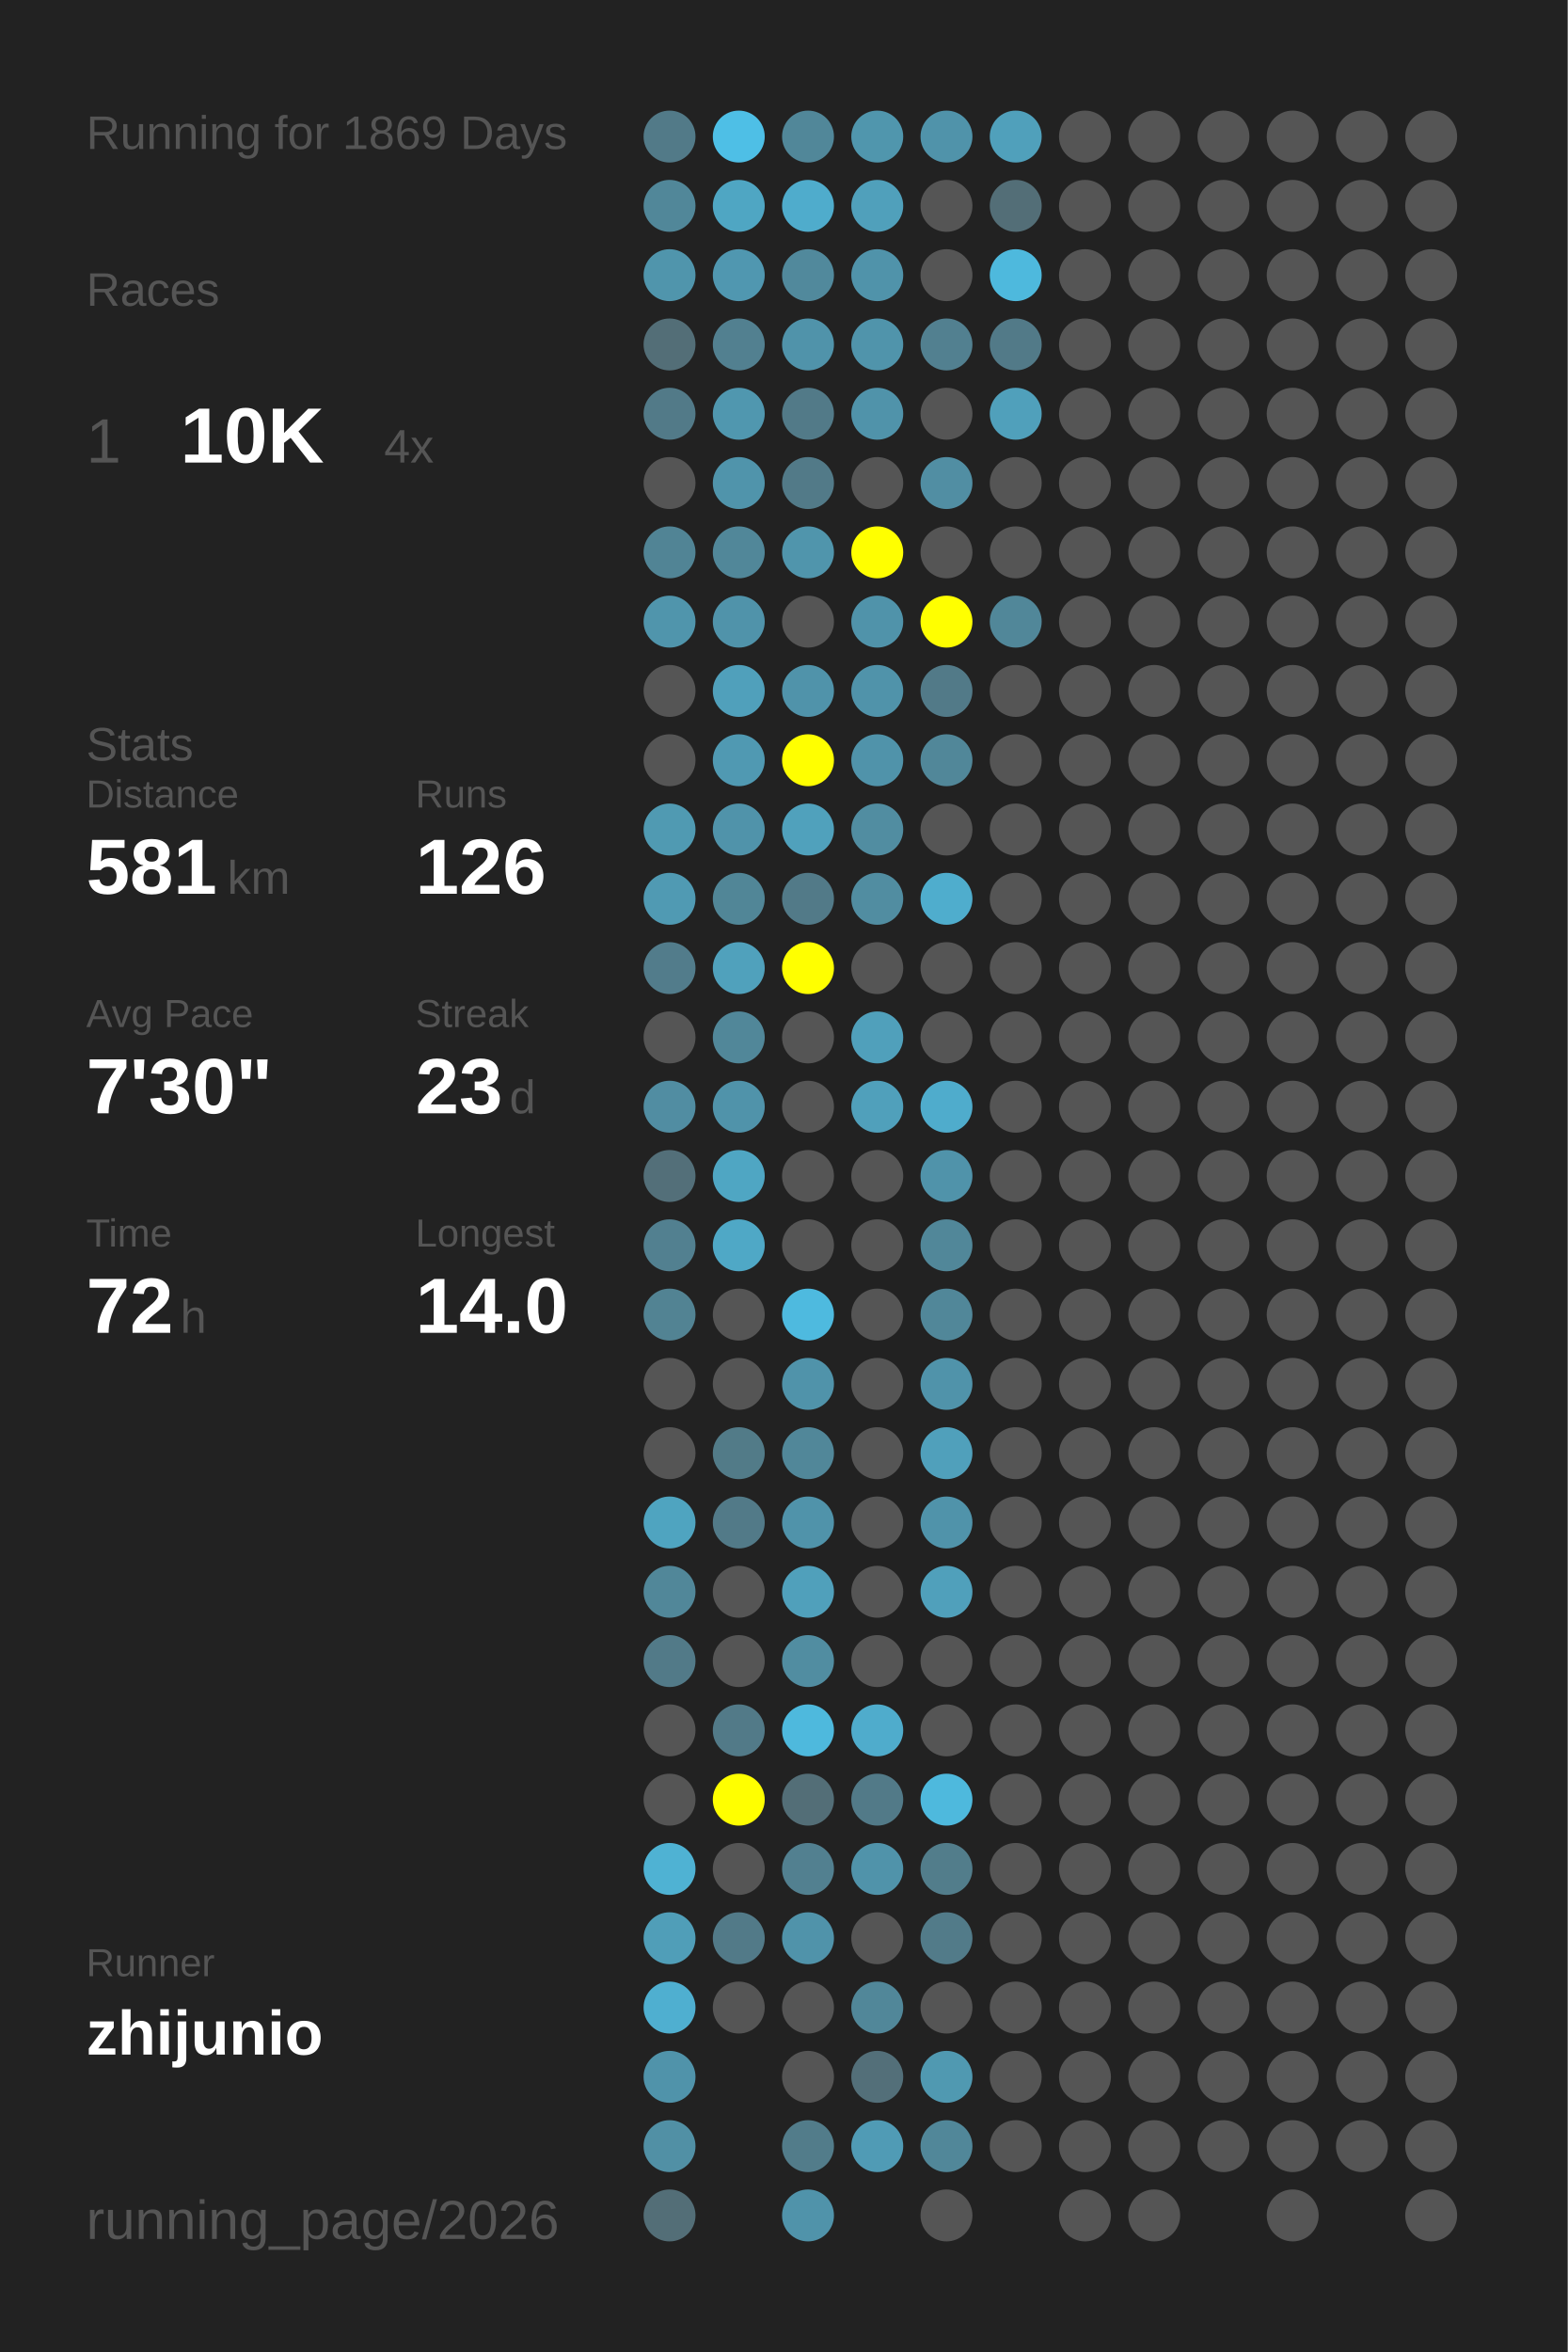
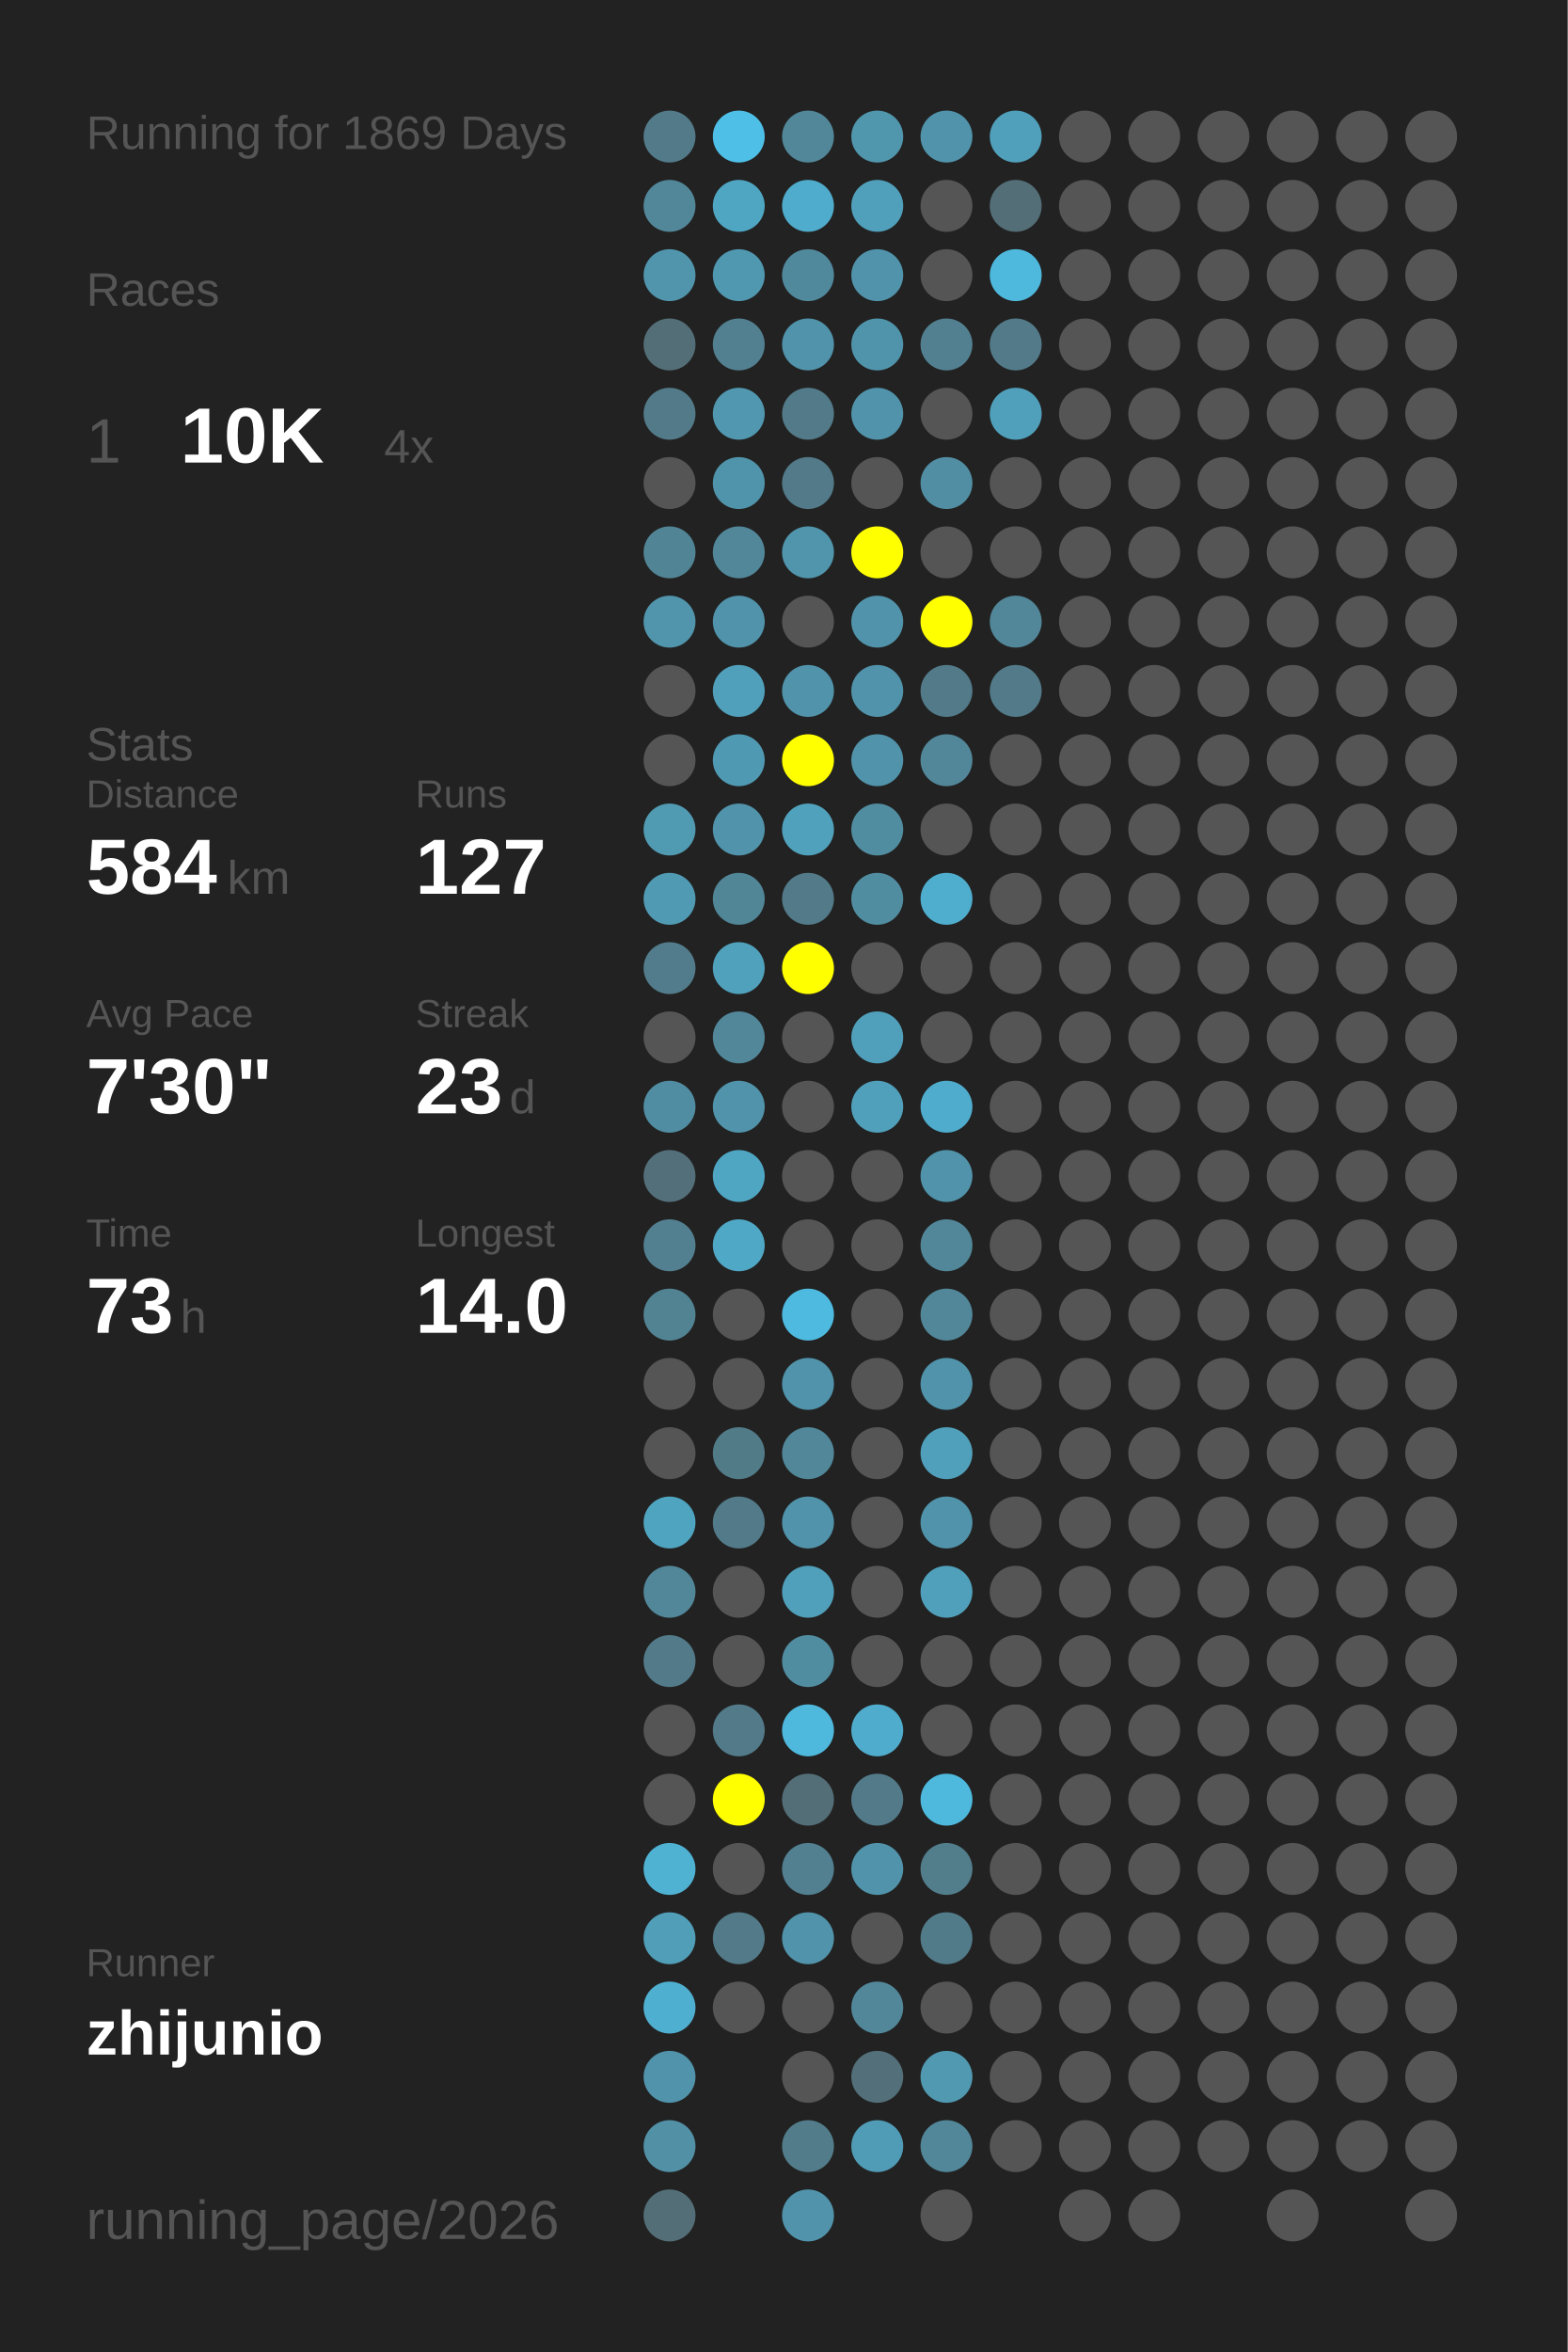
<svg xmlns="http://www.w3.org/2000/svg" baseProfile="full" height="300mm" version="1.1" viewBox="0,0,200,300" width="200mm">
  <defs />
  <rect fill="#222222" height="300" width="200" x="0" y="0" />
  <text fill="#555555" style="font-size:6px; font-family:Arial;" x="11" y="19">Running for 1869 Days</text>
  <text fill="#555555" style="font-size:6px; font-family:Arial;" x="11" y="39">Races</text>
  <text fill="#555555" style="font-size:8px; font-family:Arial;" x="11" y="59">1</text>
  <text fill="#FFFFFF" style="font-size:10px; font-family:Arial; font-weight:bold;" x="23" y="59">10K</text>
  <text fill="#555555" style="font-size:6px; font-family:Arial;" x="49" y="59">4x</text>
  <text fill="#555555" style="font-size:6px; font-family:Arial;" x="11" y="97">Stats</text>
  <text fill="#555555" style="font-size:5px; font-family:Arial;" x="11" y="103">Distance</text>
-   <text fill="#FFFFFF" style="font-size:10px; font-family:Arial; font-weight:bold;" x="11" y="114">581</text>
+   <text fill="#FFFFFF" style="font-size:10px; font-family:Arial; font-weight:bold;" x="11" y="114">584</text>
  <text fill="#555555" style="font-size:6px; font-family:Arial;" x="29" y="114">km</text>
  <text fill="#555555" style="font-size:5px; font-family:Arial;" x="53" y="103">Runs</text>
-   <text fill="#FFFFFF" style="font-size:10px; font-family:Arial; font-weight:bold;" x="53" y="114">126</text>
+   <text fill="#FFFFFF" style="font-size:10px; font-family:Arial; font-weight:bold;" x="53" y="114">127</text>
  <text fill="#555555" style="font-size:5px; font-family:Arial;" x="11" y="131">Avg Pace</text>
  <text fill="#FFFFFF" style="font-size:10px; font-family:Arial; font-weight:bold;" x="11" y="142">7'30"</text>
  <text fill="#555555" style="font-size:5px; font-family:Arial;" x="53" y="131">Streak</text>
  <text fill="#FFFFFF" style="font-size:10px; font-family:Arial; font-weight:bold;" x="53" y="142">23</text>
  <text fill="#555555" style="font-size:6px; font-family:Arial;" x="65" y="142">d</text>
  <text fill="#555555" style="font-size:5px; font-family:Arial;" x="11" y="159">Time</text>
-   <text fill="#FFFFFF" style="font-size:10px; font-family:Arial; font-weight:bold;" x="11" y="170">72</text>
+   <text fill="#FFFFFF" style="font-size:10px; font-family:Arial; font-weight:bold;" x="11" y="170">73</text>
  <text fill="#555555" style="font-size:6px; font-family:Arial;" x="23" y="170">h</text>
  <text fill="#555555" style="font-size:5px; font-family:Arial;" x="53" y="159">Longest</text>
  <text fill="#FFFFFF" style="font-size:10px; font-family:Arial; font-weight:bold;" x="53" y="170">14.0</text>
  <text fill="#555555" style="font-size:5px; font-family:Arial;" x="11" y="252.065">Runner</text>
  <text fill="#FFFFFF" style="font-size:8px; font-family:Arial; font-weight:bold;" x="11" y="262.065">zhijunio</text>
  <text fill="#555555" style="font-size:7px; font-family:Arial;" x="11" y="285.581">running_page/2026</text>
  <circle cx="85.417" cy="17.419" fill="#527a88" r="3.312" />
  <circle cx="85.417" cy="26.258" fill="#518799" r="3.312" />
  <circle cx="85.417" cy="35.097" fill="#5095ac" r="3.312" />
  <circle cx="85.417" cy="43.935" fill="#536e77" r="3.312" />
  <circle cx="85.417" cy="52.774" fill="#527a88" r="3.312" />
  <circle cx="85.417" cy="61.613" fill="#555555" r="3.312" />
  <circle cx="85.417" cy="70.452" fill="#518495" r="3.312" />
  <circle cx="85.417" cy="79.29" fill="#5095ac" r="3.312" />
  <circle cx="85.417" cy="88.129" fill="#555555" r="3.312" />
  <circle cx="85.417" cy="96.968" fill="#555555" r="3.312" />
  <circle cx="85.417" cy="105.806" fill="#509ab2" r="3.312" />
  <circle cx="85.417" cy="114.645" fill="#509ab3" r="3.312" />
  <circle cx="85.417" cy="123.484" fill="#527c8b" r="3.312" />
  <circle cx="85.417" cy="132.323" fill="#555555" r="3.312" />
  <circle cx="85.417" cy="141.161" fill="#518da2" r="3.312" />
  <circle cx="85.417" cy="150" fill="#536f79" r="3.312" />
  <circle cx="85.417" cy="158.839" fill="#528090" r="3.312" />
  <circle cx="85.417" cy="167.677" fill="#528393" r="3.312" />
  <circle cx="85.417" cy="176.516" fill="#555555" r="3.312" />
  <circle cx="85.417" cy="185.355" fill="#555555" r="3.312" />
  <circle cx="85.417" cy="194.194" fill="#4fa4c0" r="3.312" />
  <circle cx="85.417" cy="203.032" fill="#518799" r="3.312" />
  <circle cx="85.417" cy="211.871" fill="#527a88" r="3.312" />
  <circle cx="85.417" cy="220.71" fill="#555555" r="3.312" />
  <circle cx="85.417" cy="229.548" fill="#555555" r="3.312" />
  <circle cx="85.417" cy="238.387" fill="#4fb2d3" r="3.312" />
  <circle cx="85.417" cy="247.226" fill="#509eb8" r="3.312" />
  <circle cx="85.417" cy="256.065" fill="#4fafd0" r="3.312" />
  <circle cx="85.417" cy="264.903" fill="#5093aa" r="3.312" />
  <circle cx="85.417" cy="273.742" fill="#5190a5" r="3.312" />
  <circle cx="85.417" cy="282.581" fill="#536e77" r="3.312" />
  <circle cx="94.25" cy="17.419" fill="#4ebfe6" r="3.312" />
  <circle cx="94.25" cy="26.258" fill="#4fa6c3" r="3.312" />
  <circle cx="94.25" cy="35.097" fill="#5097b0" r="3.312" />
  <circle cx="94.25" cy="43.935" fill="#528090" r="3.312" />
  <circle cx="94.25" cy="52.774" fill="#5097af" r="3.312" />
  <circle cx="94.25" cy="61.613" fill="#5094ab" r="3.312" />
  <circle cx="94.25" cy="70.452" fill="#518799" r="3.312" />
  <circle cx="94.25" cy="79.29" fill="#5093aa" r="3.312" />
  <circle cx="94.25" cy="88.129" fill="#50a0bb" r="3.312" />
  <circle cx="94.25" cy="96.968" fill="#5099b2" r="3.312" />
  <circle cx="94.25" cy="105.806" fill="#5093aa" r="3.312" />
  <circle cx="94.25" cy="114.645" fill="#518697" r="3.312" />
  <circle cx="94.25" cy="123.484" fill="#50a1bc" r="3.312" />
  <circle cx="94.25" cy="132.323" fill="#518799" r="3.312" />
  <circle cx="94.25" cy="141.161" fill="#5093aa" r="3.312" />
  <circle cx="94.25" cy="150" fill="#4fa6c3" r="3.312" />
  <circle cx="94.25" cy="158.839" fill="#4fa8c6" r="3.312" />
  <circle cx="94.25" cy="167.677" fill="#555555" r="3.312" />
  <circle cx="94.25" cy="176.516" fill="#555555" r="3.312" />
  <circle cx="94.25" cy="185.355" fill="#527b88" r="3.312" />
  <circle cx="94.25" cy="194.194" fill="#527a88" r="3.312" />
  <circle cx="94.25" cy="203.032" fill="#555555" r="3.312" />
  <circle cx="94.25" cy="211.871" fill="#555555" r="3.312" />
  <circle cx="94.25" cy="220.71" fill="#527a88" r="3.312" />
  <circle cx="94.25" cy="229.548" fill="#FFFF00" r="3.312" />
  <circle cx="94.25" cy="238.387" fill="#555555" r="3.312" />
  <circle cx="94.25" cy="247.226" fill="#527a88" r="3.312" />
  <circle cx="94.25" cy="256.065" fill="#555555" r="3.312" />
  <circle cx="103.083" cy="17.419" fill="#518799" r="3.312" />
  <circle cx="103.083" cy="26.258" fill="#4faccc" r="3.312" />
  <circle cx="103.083" cy="35.097" fill="#51899c" r="3.312" />
  <circle cx="103.083" cy="43.935" fill="#5093aa" r="3.312" />
  <circle cx="103.083" cy="52.774" fill="#527a88" r="3.312" />
  <circle cx="103.083" cy="61.613" fill="#527a88" r="3.312" />
  <circle cx="103.083" cy="70.452" fill="#5095ac" r="3.312" />
  <circle cx="103.083" cy="79.29" fill="#555555" r="3.312" />
  <circle cx="103.083" cy="88.129" fill="#5093aa" r="3.312" />
  <circle cx="103.083" cy="96.968" fill="#FFFF00" r="3.312" />
  <circle cx="103.083" cy="105.806" fill="#50a1bc" r="3.312" />
  <circle cx="103.083" cy="114.645" fill="#527a88" r="3.312" />
  <circle cx="103.083" cy="123.484" fill="#FFFF00" r="3.312" />
  <circle cx="103.083" cy="132.323" fill="#555555" r="3.312" />
  <circle cx="103.083" cy="141.161" fill="#555555" r="3.312" />
  <circle cx="103.083" cy="150" fill="#555555" r="3.312" />
  <circle cx="103.083" cy="158.839" fill="#555555" r="3.312" />
  <circle cx="103.083" cy="167.677" fill="#4ebadf" r="3.312" />
  <circle cx="103.083" cy="176.516" fill="#5093aa" r="3.312" />
  <circle cx="103.083" cy="185.355" fill="#518799" r="3.312" />
  <circle cx="103.083" cy="194.194" fill="#5093aa" r="3.312" />
  <circle cx="103.083" cy="203.032" fill="#50a0bb" r="3.312" />
  <circle cx="103.083" cy="211.871" fill="#518da1" r="3.312" />
  <circle cx="103.083" cy="220.71" fill="#4eb9dd" r="3.312" />
  <circle cx="103.083" cy="229.548" fill="#536e77" r="3.312" />
  <circle cx="103.083" cy="238.387" fill="#528090" r="3.312" />
  <circle cx="103.083" cy="247.226" fill="#5093aa" r="3.312" />
  <circle cx="103.083" cy="256.065" fill="#555555" r="3.312" />
  <circle cx="103.083" cy="264.903" fill="#555555" r="3.312" />
  <circle cx="103.083" cy="273.742" fill="#527c8a" r="3.312" />
  <circle cx="103.083" cy="282.581" fill="#5093aa" r="3.312" />
  <circle cx="111.917" cy="17.419" fill="#5096ad" r="3.312" />
  <circle cx="111.917" cy="26.258" fill="#50a0bb" r="3.312" />
  <circle cx="111.917" cy="35.097" fill="#5093aa" r="3.312" />
  <circle cx="111.917" cy="43.935" fill="#5094ab" r="3.312" />
  <circle cx="111.917" cy="52.774" fill="#5093aa" r="3.312" />
  <circle cx="111.917" cy="61.613" fill="#555555" r="3.312" />
  <circle cx="111.917" cy="70.452" fill="#FFFF00" r="3.312" />
  <circle cx="111.917" cy="79.29" fill="#5093aa" r="3.312" />
  <circle cx="111.917" cy="88.129" fill="#5093aa" r="3.312" />
  <circle cx="111.917" cy="96.968" fill="#5093aa" r="3.312" />
  <circle cx="111.917" cy="105.806" fill="#518da1" r="3.312" />
  <circle cx="111.917" cy="114.645" fill="#518da1" r="3.312" />
  <circle cx="111.917" cy="123.484" fill="#555555" r="3.312" />
  <circle cx="111.917" cy="132.323" fill="#50a0bb" r="3.312" />
  <circle cx="111.917" cy="141.161" fill="#50a0bb" r="3.312" />
  <circle cx="111.917" cy="150" fill="#555555" r="3.312" />
  <circle cx="111.917" cy="158.839" fill="#555555" r="3.312" />
  <circle cx="111.917" cy="167.677" fill="#555555" r="3.312" />
  <circle cx="111.917" cy="176.516" fill="#555555" r="3.312" />
  <circle cx="111.917" cy="185.355" fill="#555555" r="3.312" />
  <circle cx="111.917" cy="194.194" fill="#555555" r="3.312" />
  <circle cx="111.917" cy="203.032" fill="#555555" r="3.312" />
  <circle cx="111.917" cy="211.871" fill="#555555" r="3.312" />
  <circle cx="111.917" cy="220.71" fill="#4faccc" r="3.312" />
  <circle cx="111.917" cy="229.548" fill="#527a88" r="3.312" />
  <circle cx="111.917" cy="238.387" fill="#5093aa" r="3.312" />
  <circle cx="111.917" cy="247.226" fill="#555555" r="3.312" />
  <circle cx="111.917" cy="256.065" fill="#518799" r="3.312" />
  <circle cx="111.917" cy="264.903" fill="#536f79" r="3.312" />
  <circle cx="111.917" cy="273.742" fill="#509bb5" r="3.312" />
  <circle cx="120.75" cy="17.419" fill="#5093aa" r="3.312" />
  <circle cx="120.75" cy="26.258" fill="#555555" r="3.312" />
  <circle cx="120.75" cy="35.097" fill="#555555" r="3.312" />
  <circle cx="120.75" cy="43.935" fill="#528090" r="3.312" />
  <circle cx="120.75" cy="52.774" fill="#555555" r="3.312" />
  <circle cx="120.75" cy="61.613" fill="#518ea3" r="3.312" />
  <circle cx="120.75" cy="70.452" fill="#555555" r="3.312" />
  <circle cx="120.75" cy="79.29" fill="#FFFF00" r="3.312" />
  <circle cx="120.75" cy="88.129" fill="#527a88" r="3.312" />
  <circle cx="120.75" cy="96.968" fill="#518799" r="3.312" />
  <circle cx="120.75" cy="105.806" fill="#555555" r="3.312" />
  <circle cx="120.75" cy="114.645" fill="#4fadcd" r="3.312" />
  <circle cx="120.75" cy="123.484" fill="#555555" r="3.312" />
  <circle cx="120.75" cy="132.323" fill="#555555" r="3.312" />
  <circle cx="120.75" cy="141.161" fill="#4faccc" r="3.312" />
  <circle cx="120.75" cy="150" fill="#5093aa" r="3.312" />
  <circle cx="120.75" cy="158.839" fill="#518799" r="3.312" />
  <circle cx="120.75" cy="167.677" fill="#518799" r="3.312" />
  <circle cx="120.75" cy="176.516" fill="#5093aa" r="3.312" />
  <circle cx="120.75" cy="185.355" fill="#50a0bb" r="3.312" />
  <circle cx="120.75" cy="194.194" fill="#5093aa" r="3.312" />
  <circle cx="120.75" cy="203.032" fill="#50a0bb" r="3.312" />
  <circle cx="120.75" cy="211.871" fill="#555555" r="3.312" />
  <circle cx="120.75" cy="220.71" fill="#555555" r="3.312" />
  <circle cx="120.75" cy="229.548" fill="#4eb9dd" r="3.312" />
  <circle cx="120.75" cy="238.387" fill="#527d8b" r="3.312" />
  <circle cx="120.75" cy="247.226" fill="#527b89" r="3.312" />
  <circle cx="120.75" cy="256.065" fill="#555555" r="3.312" />
  <circle cx="120.75" cy="264.903" fill="#5099b1" r="3.312" />
  <circle cx="120.75" cy="273.742" fill="#518799" r="3.312" />
  <circle cx="120.75" cy="282.581" fill="#555555" r="3.312" />
  <circle cx="129.583" cy="17.419" fill="#50a0bb" r="3.312" />
  <circle cx="129.583" cy="26.258" fill="#536e77" r="3.312" />
  <circle cx="129.583" cy="35.097" fill="#4eb9dd" r="3.312" />
  <circle cx="129.583" cy="43.935" fill="#527a88" r="3.312" />
  <circle cx="129.583" cy="52.774" fill="#50a0bb" r="3.312" />
  <circle cx="129.583" cy="61.613" fill="#555555" r="3.312" />
  <circle cx="129.583" cy="70.452" fill="#555555" r="3.312" />
  <circle cx="129.583" cy="79.29" fill="#518799" r="3.312" />
-   <circle cx="129.583" cy="88.129" fill="#555555" r="3.312" />
+   <circle cx="129.583" cy="88.129" fill="#527a88" r="3.312" />
  <circle cx="129.583" cy="96.968" fill="#555555" r="3.312" />
  <circle cx="129.583" cy="105.806" fill="#555555" r="3.312" />
  <circle cx="129.583" cy="114.645" fill="#555555" r="3.312" />
  <circle cx="129.583" cy="123.484" fill="#555555" r="3.312" />
  <circle cx="129.583" cy="132.323" fill="#555555" r="3.312" />
  <circle cx="129.583" cy="141.161" fill="#555555" r="3.312" />
  <circle cx="129.583" cy="150" fill="#555555" r="3.312" />
  <circle cx="129.583" cy="158.839" fill="#555555" r="3.312" />
  <circle cx="129.583" cy="167.677" fill="#555555" r="3.312" />
  <circle cx="129.583" cy="176.516" fill="#555555" r="3.312" />
  <circle cx="129.583" cy="185.355" fill="#555555" r="3.312" />
  <circle cx="129.583" cy="194.194" fill="#555555" r="3.312" />
  <circle cx="129.583" cy="203.032" fill="#555555" r="3.312" />
  <circle cx="129.583" cy="211.871" fill="#555555" r="3.312" />
  <circle cx="129.583" cy="220.71" fill="#555555" r="3.312" />
  <circle cx="129.583" cy="229.548" fill="#555555" r="3.312" />
  <circle cx="129.583" cy="238.387" fill="#555555" r="3.312" />
  <circle cx="129.583" cy="247.226" fill="#555555" r="3.312" />
  <circle cx="129.583" cy="256.065" fill="#555555" r="3.312" />
  <circle cx="129.583" cy="264.903" fill="#555555" r="3.312" />
  <circle cx="129.583" cy="273.742" fill="#555555" r="3.312" />
  <circle cx="138.417" cy="17.419" fill="#555555" r="3.312" />
  <circle cx="138.417" cy="26.258" fill="#555555" r="3.312" />
  <circle cx="138.417" cy="35.097" fill="#555555" r="3.312" />
  <circle cx="138.417" cy="43.935" fill="#555555" r="3.312" />
  <circle cx="138.417" cy="52.774" fill="#555555" r="3.312" />
  <circle cx="138.417" cy="61.613" fill="#555555" r="3.312" />
  <circle cx="138.417" cy="70.452" fill="#555555" r="3.312" />
  <circle cx="138.417" cy="79.29" fill="#555555" r="3.312" />
  <circle cx="138.417" cy="88.129" fill="#555555" r="3.312" />
  <circle cx="138.417" cy="96.968" fill="#555555" r="3.312" />
  <circle cx="138.417" cy="105.806" fill="#555555" r="3.312" />
  <circle cx="138.417" cy="114.645" fill="#555555" r="3.312" />
  <circle cx="138.417" cy="123.484" fill="#555555" r="3.312" />
  <circle cx="138.417" cy="132.323" fill="#555555" r="3.312" />
  <circle cx="138.417" cy="141.161" fill="#555555" r="3.312" />
  <circle cx="138.417" cy="150" fill="#555555" r="3.312" />
  <circle cx="138.417" cy="158.839" fill="#555555" r="3.312" />
  <circle cx="138.417" cy="167.677" fill="#555555" r="3.312" />
  <circle cx="138.417" cy="176.516" fill="#555555" r="3.312" />
  <circle cx="138.417" cy="185.355" fill="#555555" r="3.312" />
  <circle cx="138.417" cy="194.194" fill="#555555" r="3.312" />
  <circle cx="138.417" cy="203.032" fill="#555555" r="3.312" />
  <circle cx="138.417" cy="211.871" fill="#555555" r="3.312" />
  <circle cx="138.417" cy="220.71" fill="#555555" r="3.312" />
  <circle cx="138.417" cy="229.548" fill="#555555" r="3.312" />
  <circle cx="138.417" cy="238.387" fill="#555555" r="3.312" />
  <circle cx="138.417" cy="247.226" fill="#555555" r="3.312" />
  <circle cx="138.417" cy="256.065" fill="#555555" r="3.312" />
  <circle cx="138.417" cy="264.903" fill="#555555" r="3.312" />
  <circle cx="138.417" cy="273.742" fill="#555555" r="3.312" />
  <circle cx="138.417" cy="282.581" fill="#555555" r="3.312" />
  <circle cx="147.25" cy="17.419" fill="#555555" r="3.312" />
  <circle cx="147.25" cy="26.258" fill="#555555" r="3.312" />
  <circle cx="147.25" cy="35.097" fill="#555555" r="3.312" />
  <circle cx="147.25" cy="43.935" fill="#555555" r="3.312" />
  <circle cx="147.25" cy="52.774" fill="#555555" r="3.312" />
  <circle cx="147.25" cy="61.613" fill="#555555" r="3.312" />
  <circle cx="147.25" cy="70.452" fill="#555555" r="3.312" />
  <circle cx="147.25" cy="79.29" fill="#555555" r="3.312" />
  <circle cx="147.25" cy="88.129" fill="#555555" r="3.312" />
  <circle cx="147.25" cy="96.968" fill="#555555" r="3.312" />
  <circle cx="147.25" cy="105.806" fill="#555555" r="3.312" />
  <circle cx="147.25" cy="114.645" fill="#555555" r="3.312" />
  <circle cx="147.25" cy="123.484" fill="#555555" r="3.312" />
  <circle cx="147.25" cy="132.323" fill="#555555" r="3.312" />
  <circle cx="147.25" cy="141.161" fill="#555555" r="3.312" />
  <circle cx="147.25" cy="150" fill="#555555" r="3.312" />
  <circle cx="147.25" cy="158.839" fill="#555555" r="3.312" />
  <circle cx="147.25" cy="167.677" fill="#555555" r="3.312" />
  <circle cx="147.25" cy="176.516" fill="#555555" r="3.312" />
  <circle cx="147.25" cy="185.355" fill="#555555" r="3.312" />
  <circle cx="147.25" cy="194.194" fill="#555555" r="3.312" />
  <circle cx="147.25" cy="203.032" fill="#555555" r="3.312" />
  <circle cx="147.25" cy="211.871" fill="#555555" r="3.312" />
  <circle cx="147.25" cy="220.71" fill="#555555" r="3.312" />
  <circle cx="147.25" cy="229.548" fill="#555555" r="3.312" />
  <circle cx="147.25" cy="238.387" fill="#555555" r="3.312" />
  <circle cx="147.25" cy="247.226" fill="#555555" r="3.312" />
  <circle cx="147.25" cy="256.065" fill="#555555" r="3.312" />
  <circle cx="147.25" cy="264.903" fill="#555555" r="3.312" />
  <circle cx="147.25" cy="273.742" fill="#555555" r="3.312" />
  <circle cx="147.25" cy="282.581" fill="#555555" r="3.312" />
  <circle cx="156.083" cy="17.419" fill="#555555" r="3.312" />
  <circle cx="156.083" cy="26.258" fill="#555555" r="3.312" />
  <circle cx="156.083" cy="35.097" fill="#555555" r="3.312" />
  <circle cx="156.083" cy="43.935" fill="#555555" r="3.312" />
  <circle cx="156.083" cy="52.774" fill="#555555" r="3.312" />
  <circle cx="156.083" cy="61.613" fill="#555555" r="3.312" />
  <circle cx="156.083" cy="70.452" fill="#555555" r="3.312" />
  <circle cx="156.083" cy="79.29" fill="#555555" r="3.312" />
  <circle cx="156.083" cy="88.129" fill="#555555" r="3.312" />
  <circle cx="156.083" cy="96.968" fill="#555555" r="3.312" />
  <circle cx="156.083" cy="105.806" fill="#555555" r="3.312" />
  <circle cx="156.083" cy="114.645" fill="#555555" r="3.312" />
  <circle cx="156.083" cy="123.484" fill="#555555" r="3.312" />
  <circle cx="156.083" cy="132.323" fill="#555555" r="3.312" />
  <circle cx="156.083" cy="141.161" fill="#555555" r="3.312" />
  <circle cx="156.083" cy="150" fill="#555555" r="3.312" />
  <circle cx="156.083" cy="158.839" fill="#555555" r="3.312" />
  <circle cx="156.083" cy="167.677" fill="#555555" r="3.312" />
  <circle cx="156.083" cy="176.516" fill="#555555" r="3.312" />
  <circle cx="156.083" cy="185.355" fill="#555555" r="3.312" />
  <circle cx="156.083" cy="194.194" fill="#555555" r="3.312" />
  <circle cx="156.083" cy="203.032" fill="#555555" r="3.312" />
  <circle cx="156.083" cy="211.871" fill="#555555" r="3.312" />
  <circle cx="156.083" cy="220.71" fill="#555555" r="3.312" />
  <circle cx="156.083" cy="229.548" fill="#555555" r="3.312" />
  <circle cx="156.083" cy="238.387" fill="#555555" r="3.312" />
  <circle cx="156.083" cy="247.226" fill="#555555" r="3.312" />
  <circle cx="156.083" cy="256.065" fill="#555555" r="3.312" />
  <circle cx="156.083" cy="264.903" fill="#555555" r="3.312" />
  <circle cx="156.083" cy="273.742" fill="#555555" r="3.312" />
  <circle cx="164.917" cy="17.419" fill="#555555" r="3.312" />
  <circle cx="164.917" cy="26.258" fill="#555555" r="3.312" />
  <circle cx="164.917" cy="35.097" fill="#555555" r="3.312" />
  <circle cx="164.917" cy="43.935" fill="#555555" r="3.312" />
  <circle cx="164.917" cy="52.774" fill="#555555" r="3.312" />
  <circle cx="164.917" cy="61.613" fill="#555555" r="3.312" />
  <circle cx="164.917" cy="70.452" fill="#555555" r="3.312" />
  <circle cx="164.917" cy="79.29" fill="#555555" r="3.312" />
  <circle cx="164.917" cy="88.129" fill="#555555" r="3.312" />
  <circle cx="164.917" cy="96.968" fill="#555555" r="3.312" />
  <circle cx="164.917" cy="105.806" fill="#555555" r="3.312" />
  <circle cx="164.917" cy="114.645" fill="#555555" r="3.312" />
  <circle cx="164.917" cy="123.484" fill="#555555" r="3.312" />
  <circle cx="164.917" cy="132.323" fill="#555555" r="3.312" />
  <circle cx="164.917" cy="141.161" fill="#555555" r="3.312" />
  <circle cx="164.917" cy="150" fill="#555555" r="3.312" />
  <circle cx="164.917" cy="158.839" fill="#555555" r="3.312" />
  <circle cx="164.917" cy="167.677" fill="#555555" r="3.312" />
  <circle cx="164.917" cy="176.516" fill="#555555" r="3.312" />
  <circle cx="164.917" cy="185.355" fill="#555555" r="3.312" />
  <circle cx="164.917" cy="194.194" fill="#555555" r="3.312" />
  <circle cx="164.917" cy="203.032" fill="#555555" r="3.312" />
  <circle cx="164.917" cy="211.871" fill="#555555" r="3.312" />
  <circle cx="164.917" cy="220.71" fill="#555555" r="3.312" />
  <circle cx="164.917" cy="229.548" fill="#555555" r="3.312" />
  <circle cx="164.917" cy="238.387" fill="#555555" r="3.312" />
  <circle cx="164.917" cy="247.226" fill="#555555" r="3.312" />
  <circle cx="164.917" cy="256.065" fill="#555555" r="3.312" />
  <circle cx="164.917" cy="264.903" fill="#555555" r="3.312" />
  <circle cx="164.917" cy="273.742" fill="#555555" r="3.312" />
  <circle cx="164.917" cy="282.581" fill="#555555" r="3.312" />
  <circle cx="173.75" cy="17.419" fill="#555555" r="3.312" />
  <circle cx="173.75" cy="26.258" fill="#555555" r="3.312" />
  <circle cx="173.75" cy="35.097" fill="#555555" r="3.312" />
  <circle cx="173.75" cy="43.935" fill="#555555" r="3.312" />
  <circle cx="173.75" cy="52.774" fill="#555555" r="3.312" />
  <circle cx="173.75" cy="61.613" fill="#555555" r="3.312" />
  <circle cx="173.75" cy="70.452" fill="#555555" r="3.312" />
  <circle cx="173.75" cy="79.29" fill="#555555" r="3.312" />
  <circle cx="173.75" cy="88.129" fill="#555555" r="3.312" />
  <circle cx="173.75" cy="96.968" fill="#555555" r="3.312" />
  <circle cx="173.75" cy="105.806" fill="#555555" r="3.312" />
  <circle cx="173.75" cy="114.645" fill="#555555" r="3.312" />
  <circle cx="173.75" cy="123.484" fill="#555555" r="3.312" />
  <circle cx="173.75" cy="132.323" fill="#555555" r="3.312" />
  <circle cx="173.75" cy="141.161" fill="#555555" r="3.312" />
  <circle cx="173.75" cy="150" fill="#555555" r="3.312" />
  <circle cx="173.75" cy="158.839" fill="#555555" r="3.312" />
  <circle cx="173.75" cy="167.677" fill="#555555" r="3.312" />
  <circle cx="173.75" cy="176.516" fill="#555555" r="3.312" />
  <circle cx="173.75" cy="185.355" fill="#555555" r="3.312" />
  <circle cx="173.75" cy="194.194" fill="#555555" r="3.312" />
  <circle cx="173.75" cy="203.032" fill="#555555" r="3.312" />
  <circle cx="173.75" cy="211.871" fill="#555555" r="3.312" />
  <circle cx="173.75" cy="220.71" fill="#555555" r="3.312" />
  <circle cx="173.75" cy="229.548" fill="#555555" r="3.312" />
  <circle cx="173.75" cy="238.387" fill="#555555" r="3.312" />
  <circle cx="173.75" cy="247.226" fill="#555555" r="3.312" />
  <circle cx="173.75" cy="256.065" fill="#555555" r="3.312" />
  <circle cx="173.75" cy="264.903" fill="#555555" r="3.312" />
  <circle cx="173.75" cy="273.742" fill="#555555" r="3.312" />
  <circle cx="182.583" cy="17.419" fill="#555555" r="3.312" />
  <circle cx="182.583" cy="26.258" fill="#555555" r="3.312" />
  <circle cx="182.583" cy="35.097" fill="#555555" r="3.312" />
  <circle cx="182.583" cy="43.935" fill="#555555" r="3.312" />
  <circle cx="182.583" cy="52.774" fill="#555555" r="3.312" />
  <circle cx="182.583" cy="61.613" fill="#555555" r="3.312" />
  <circle cx="182.583" cy="70.452" fill="#555555" r="3.312" />
  <circle cx="182.583" cy="79.29" fill="#555555" r="3.312" />
  <circle cx="182.583" cy="88.129" fill="#555555" r="3.312" />
  <circle cx="182.583" cy="96.968" fill="#555555" r="3.312" />
  <circle cx="182.583" cy="105.806" fill="#555555" r="3.312" />
  <circle cx="182.583" cy="114.645" fill="#555555" r="3.312" />
  <circle cx="182.583" cy="123.484" fill="#555555" r="3.312" />
  <circle cx="182.583" cy="132.323" fill="#555555" r="3.312" />
  <circle cx="182.583" cy="141.161" fill="#555555" r="3.312" />
  <circle cx="182.583" cy="150" fill="#555555" r="3.312" />
  <circle cx="182.583" cy="158.839" fill="#555555" r="3.312" />
  <circle cx="182.583" cy="167.677" fill="#555555" r="3.312" />
  <circle cx="182.583" cy="176.516" fill="#555555" r="3.312" />
  <circle cx="182.583" cy="185.355" fill="#555555" r="3.312" />
  <circle cx="182.583" cy="194.194" fill="#555555" r="3.312" />
  <circle cx="182.583" cy="203.032" fill="#555555" r="3.312" />
  <circle cx="182.583" cy="211.871" fill="#555555" r="3.312" />
  <circle cx="182.583" cy="220.71" fill="#555555" r="3.312" />
  <circle cx="182.583" cy="229.548" fill="#555555" r="3.312" />
  <circle cx="182.583" cy="238.387" fill="#555555" r="3.312" />
  <circle cx="182.583" cy="247.226" fill="#555555" r="3.312" />
  <circle cx="182.583" cy="256.065" fill="#555555" r="3.312" />
  <circle cx="182.583" cy="264.903" fill="#555555" r="3.312" />
  <circle cx="182.583" cy="273.742" fill="#555555" r="3.312" />
  <circle cx="182.583" cy="282.581" fill="#555555" r="3.312" />
</svg>
